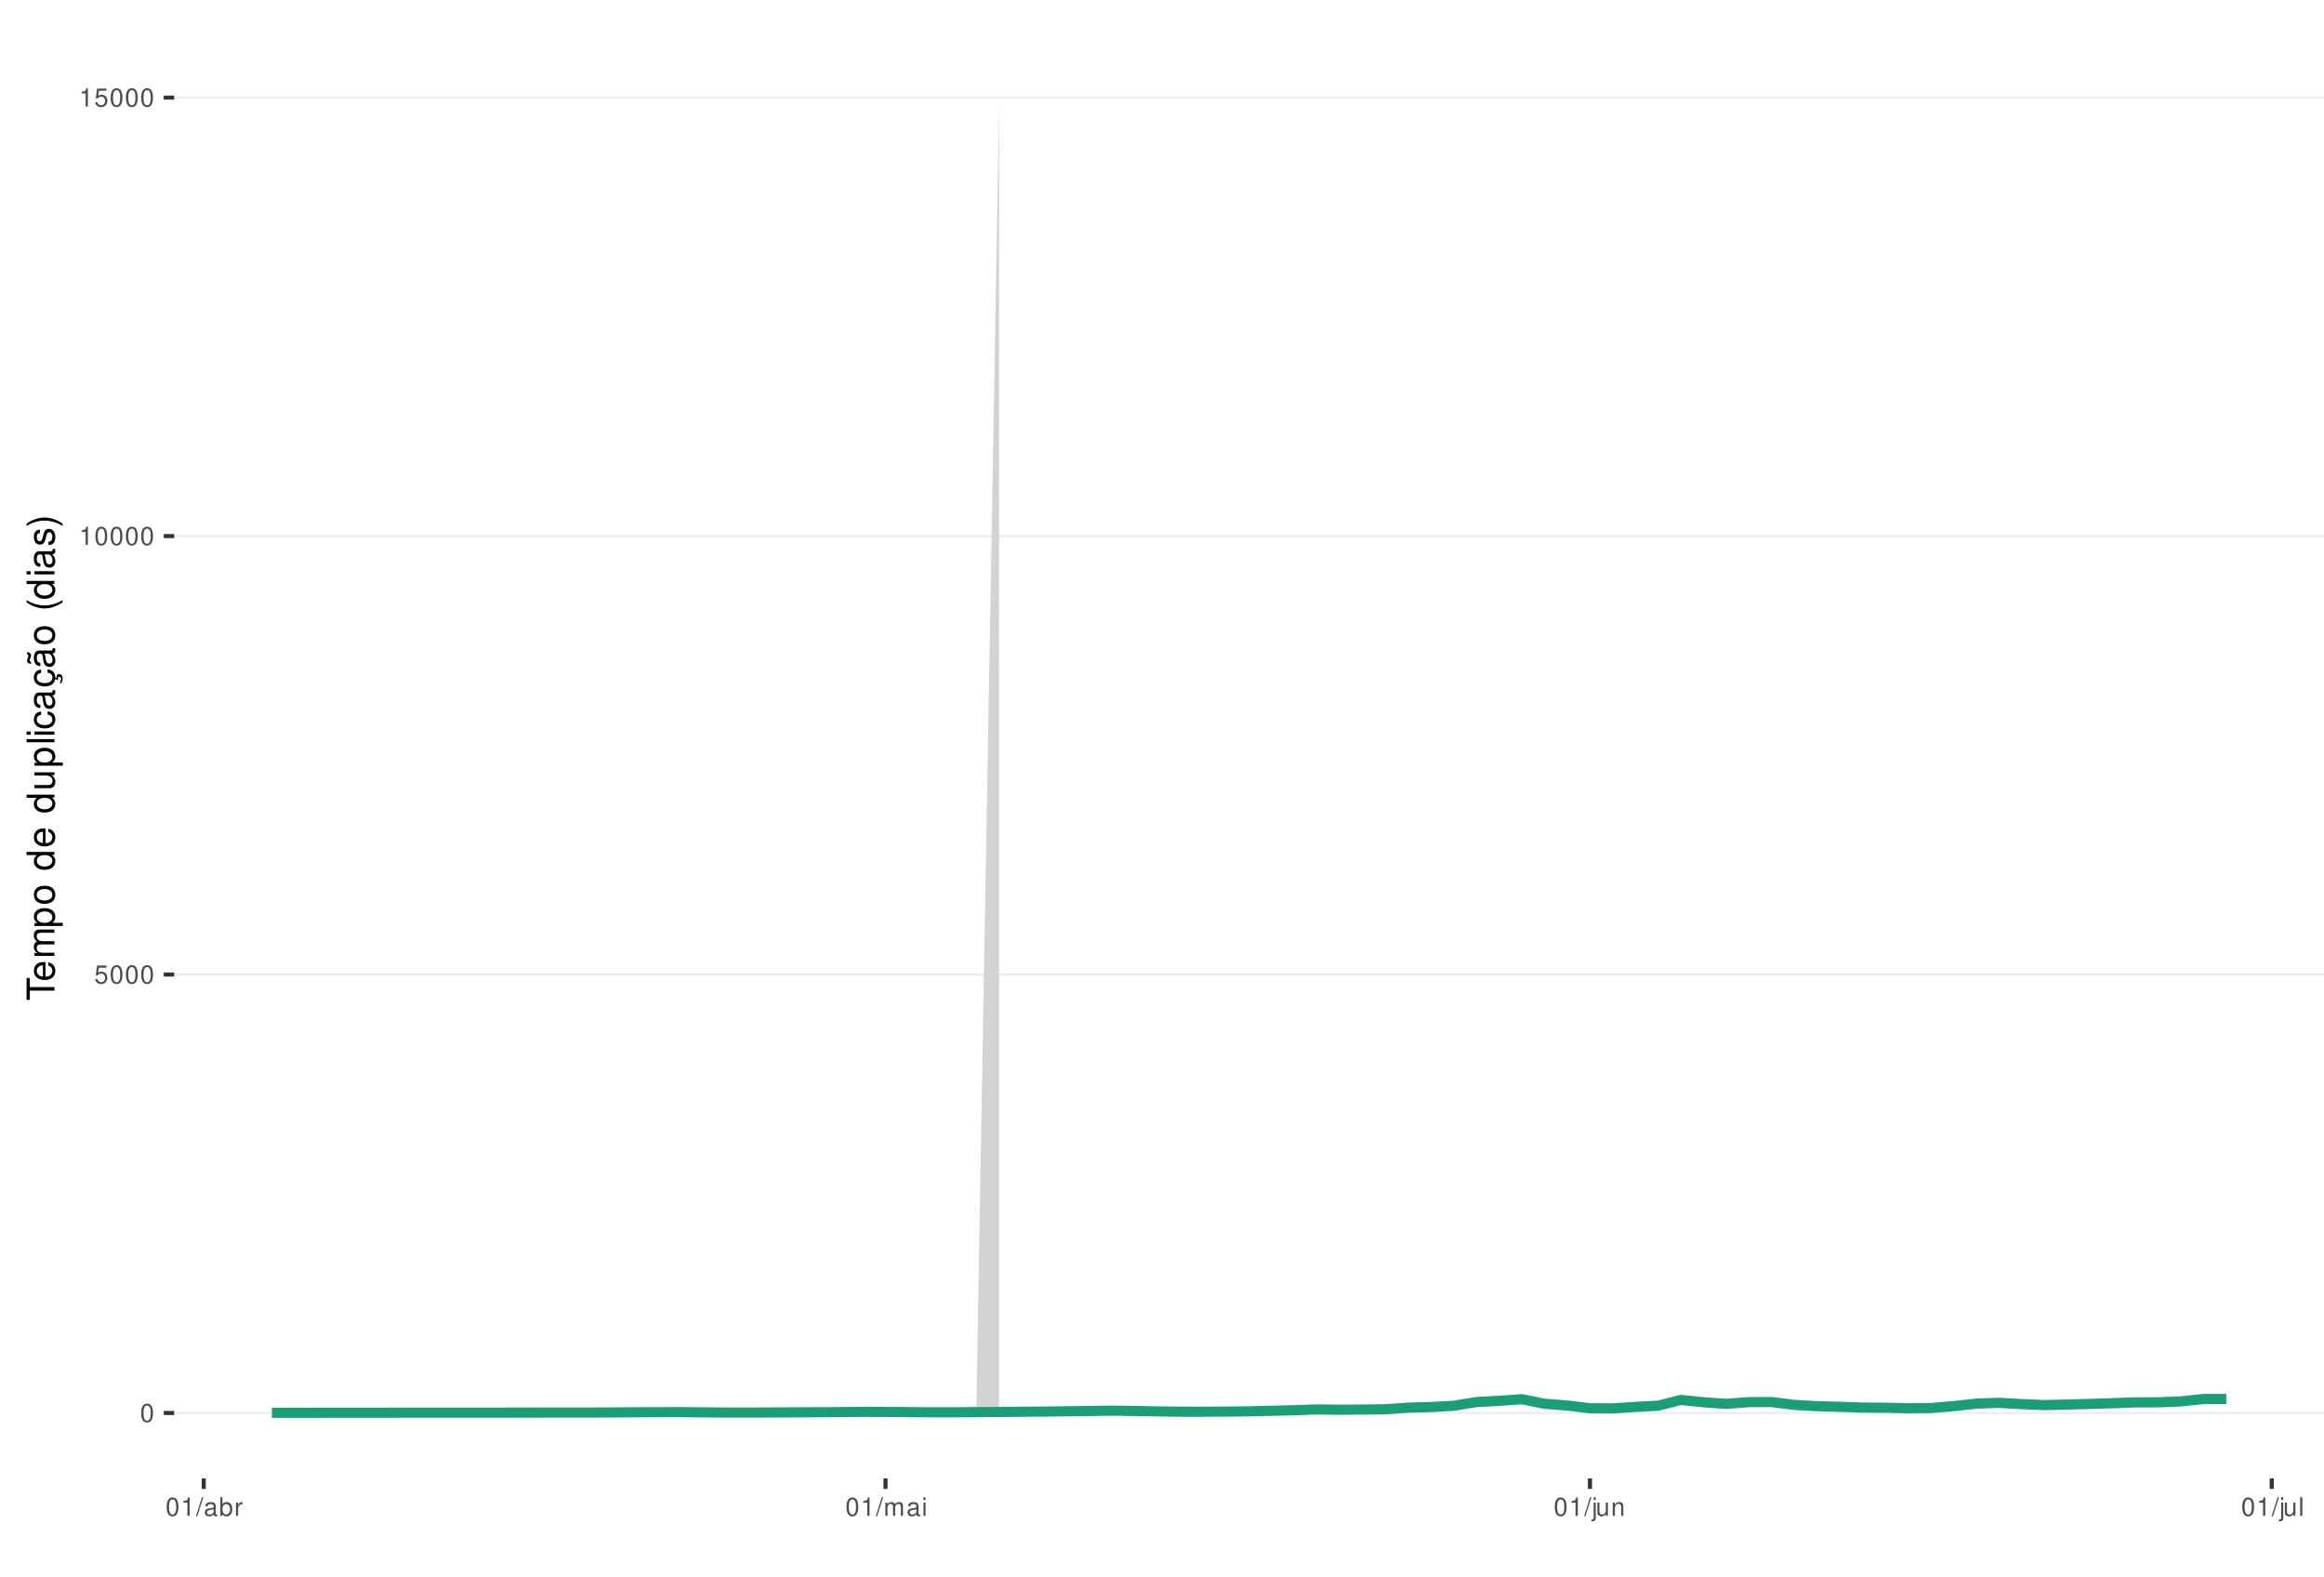
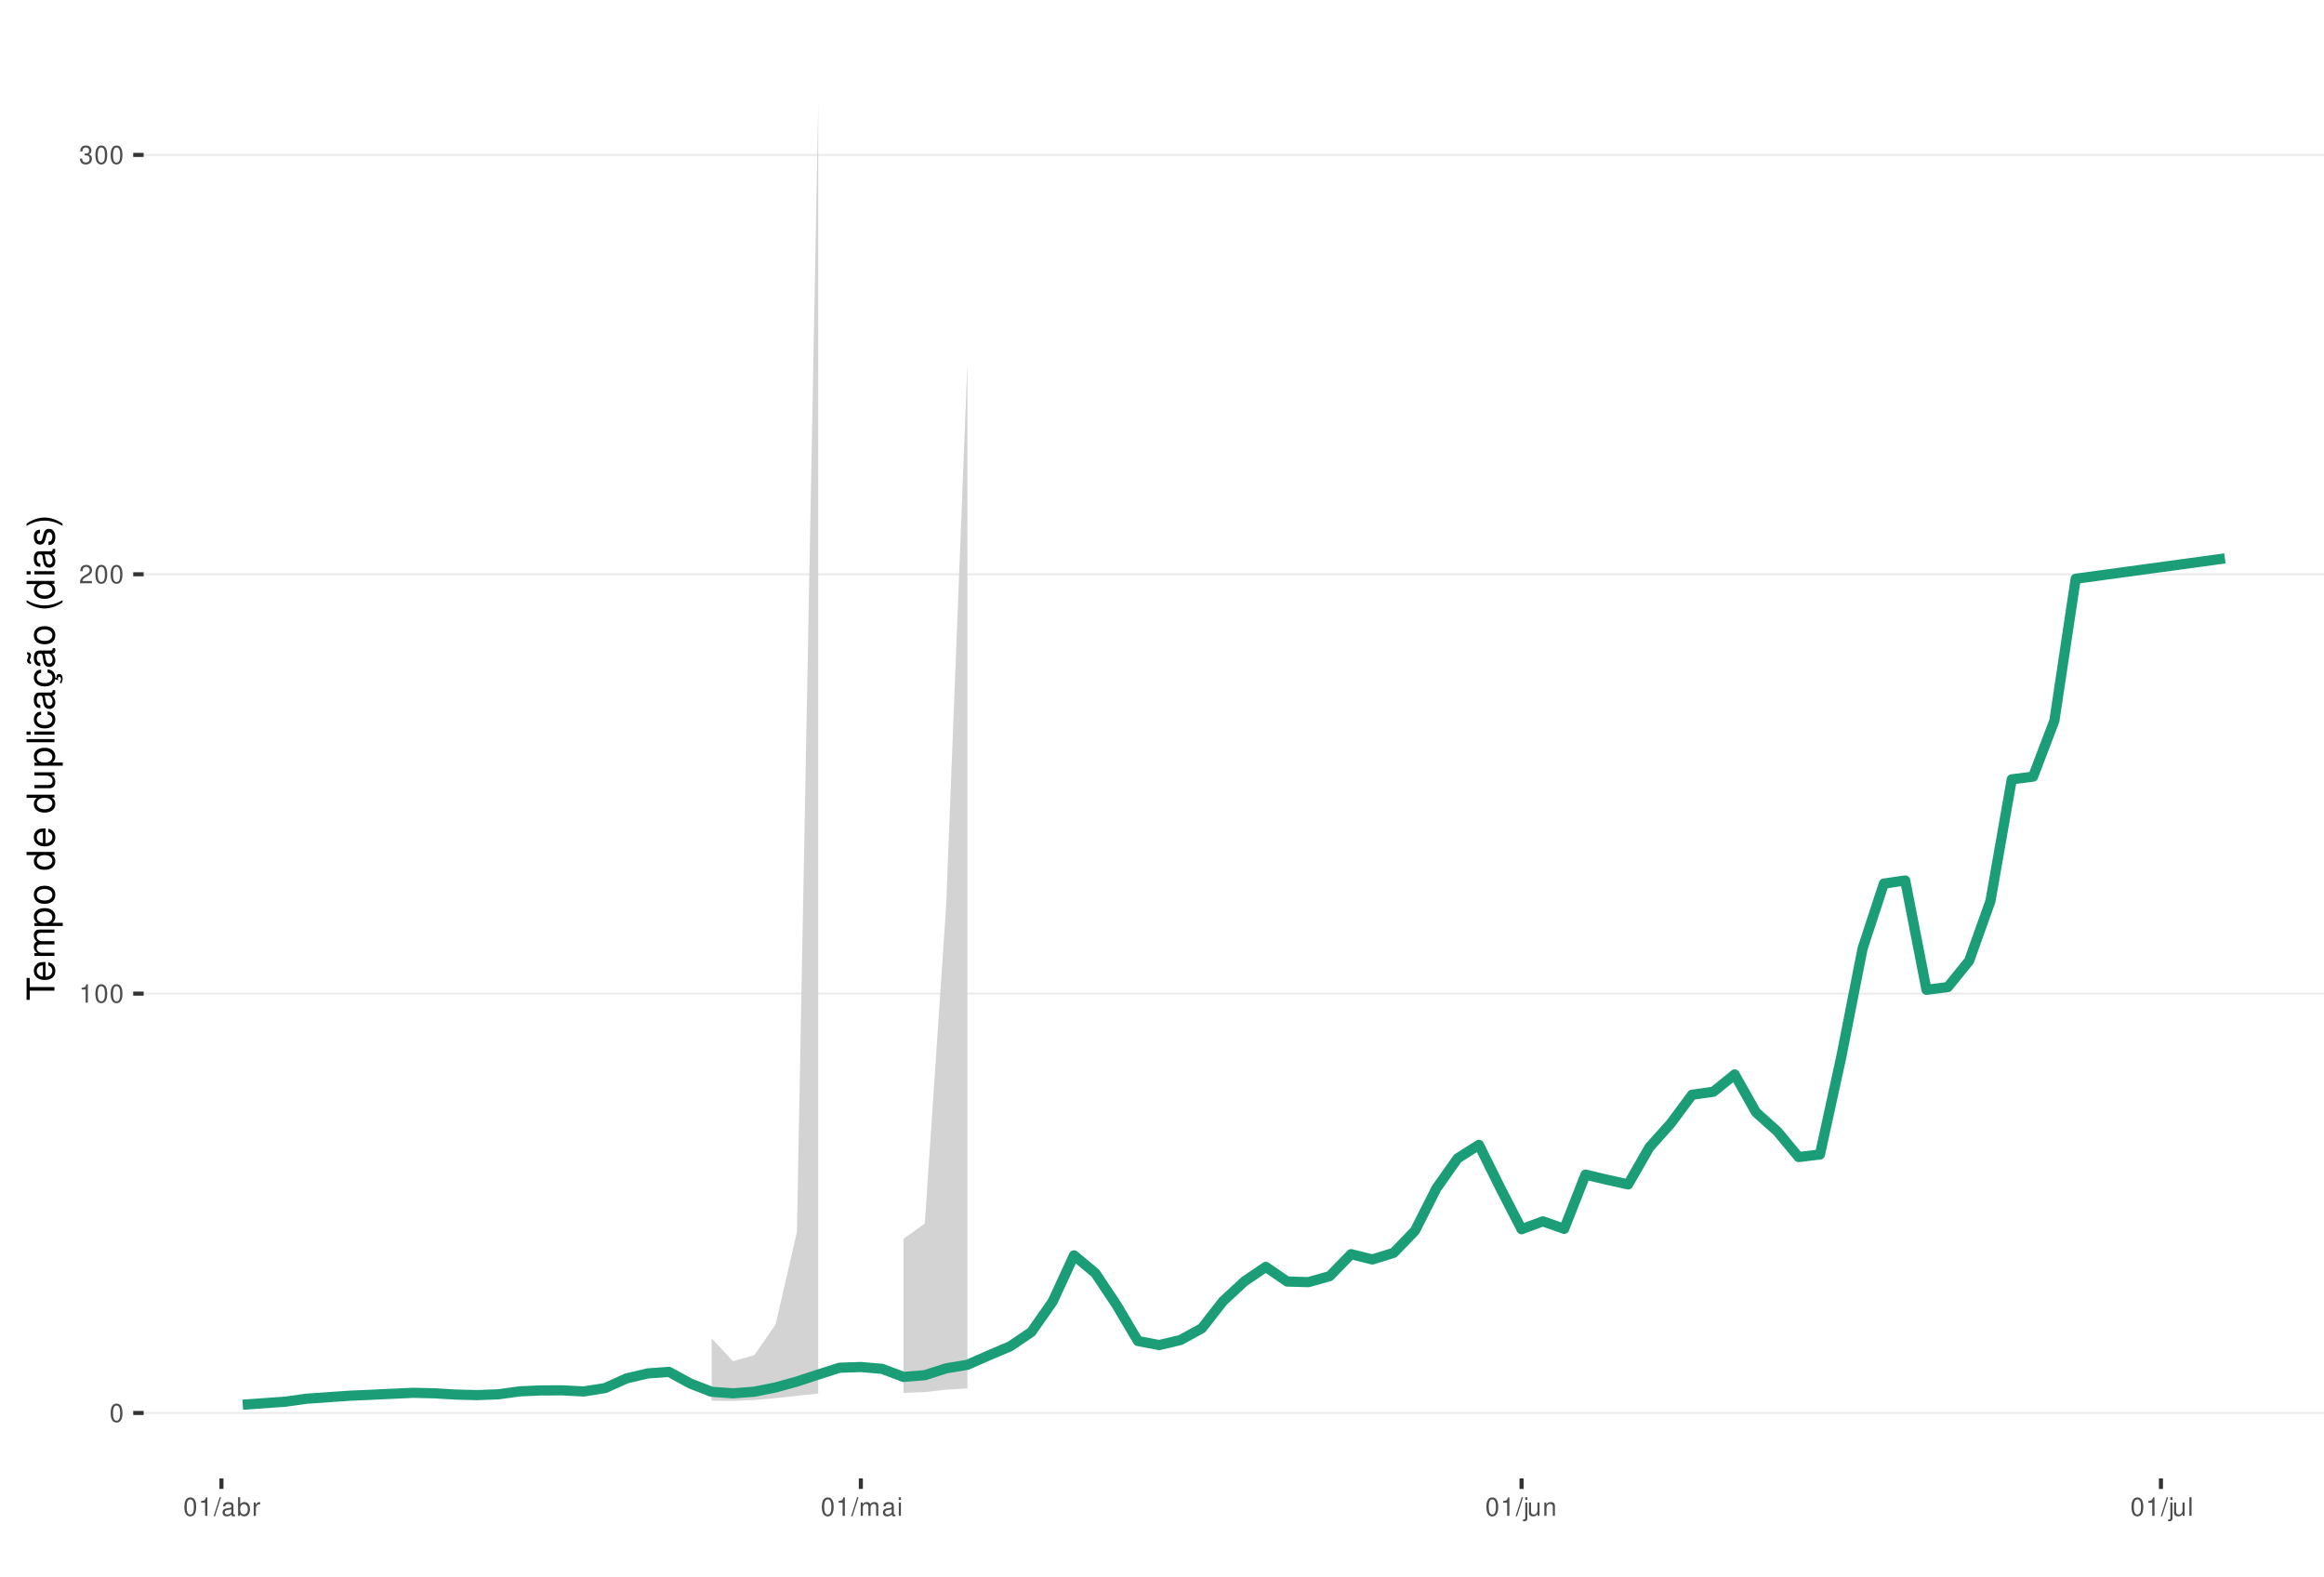
<svg xmlns="http://www.w3.org/2000/svg" xmlns:xlink="http://www.w3.org/1999/xlink" width="609pt" height="413pt" viewBox="0 0 609 413" version="1.1">
  <defs>
    <g>
      <symbol overflow="visible" id="glyph0-0">
        <path style="stroke:none;" d="" />
      </symbol>
      <symbol overflow="visible" id="glyph0-1">
        <path style="stroke:none;" d="M 1.828 -4.812 C 1.391 -4.812 0.984 -4.609 0.75 -4.281 C 0.438 -3.859 0.281 -3.219 0.281 -2.328 C 0.281 -0.703 0.812 0.156 1.828 0.156 C 2.828 0.156 3.375 -0.703 3.375 -2.297 C 3.375 -3.219 3.234 -3.844 2.922 -4.281 C 2.672 -4.625 2.281 -4.812 1.828 -4.812 Z M 1.828 -4.297 C 2.469 -4.297 2.781 -3.641 2.781 -2.344 C 2.781 -0.969 2.469 -0.328 1.812 -0.328 C 1.203 -0.328 0.891 -1 0.891 -2.328 C 0.891 -3.641 1.203 -4.297 1.828 -4.297 Z M 1.828 -4.297 " />
      </symbol>
      <symbol overflow="visible" id="glyph0-2">
-         <path style="stroke:none;" d="M 3.172 -4.719 L 0.734 -4.719 L 0.375 -2.156 L 0.922 -2.156 C 1.188 -2.469 1.422 -2.594 1.797 -2.594 C 2.422 -2.594 2.812 -2.156 2.812 -1.453 C 2.812 -0.781 2.422 -0.359 1.781 -0.359 C 1.266 -0.359 0.953 -0.625 0.812 -1.156 L 0.234 -1.156 C 0.312 -0.766 0.375 -0.578 0.516 -0.406 C 0.781 -0.047 1.266 0.156 1.797 0.156 C 2.75 0.156 3.422 -0.547 3.422 -1.531 C 3.422 -2.469 2.797 -3.109 1.891 -3.109 C 1.562 -3.109 1.297 -3.016 1.016 -2.828 L 1.203 -4.141 L 3.172 -4.141 Z M 3.172 -4.719 " />
+         <path style="stroke:none;" d="M 1.719 -3.422 L 1.719 0 L 2.312 0 L 2.312 -4.812 L 1.922 -4.812 C 1.719 -4.078 1.578 -3.969 0.672 -3.859 L 0.672 -3.422 Z M 1.719 -3.422 " />
      </symbol>
      <symbol overflow="visible" id="glyph0-3">
-         <path style="stroke:none;" d="M 1.719 -3.422 L 1.719 0 L 2.312 0 L 2.312 -4.812 L 1.922 -4.812 C 1.719 -4.078 1.578 -3.969 0.672 -3.859 L 0.672 -3.422 Z M 1.719 -3.422 " />
+         <path style="stroke:none;" d="M 3.375 -0.578 L 0.891 -0.578 C 0.938 -0.984 1.156 -1.234 1.734 -1.578 L 2.406 -1.953 C 3.062 -2.328 3.406 -2.812 3.406 -3.406 C 3.406 -3.812 3.234 -4.188 2.969 -4.438 C 2.688 -4.688 2.344 -4.812 1.891 -4.812 C 1.297 -4.812 0.844 -4.594 0.578 -4.188 C 0.422 -3.938 0.344 -3.641 0.328 -3.141 L 0.922 -3.141 C 0.938 -3.469 0.984 -3.672 1.062 -3.828 C 1.219 -4.125 1.516 -4.297 1.875 -4.297 C 2.406 -4.297 2.797 -3.906 2.797 -3.391 C 2.797 -3.016 2.578 -2.672 2.156 -2.438 L 1.547 -2.078 C 0.562 -1.516 0.281 -1.062 0.219 0 L 3.375 0 Z M 3.375 -0.578 " />
      </symbol>
      <symbol overflow="visible" id="glyph0-4">
+         <path style="stroke:none;" d="M 1.469 -2.219 L 1.797 -2.219 C 2.422 -2.219 2.766 -1.922 2.766 -1.344 C 2.766 -0.734 2.406 -0.359 1.797 -0.359 C 1.156 -0.359 0.844 -0.688 0.797 -1.391 L 0.219 -1.391 C 0.234 -1.016 0.312 -0.766 0.422 -0.547 C 0.672 -0.078 1.125 0.156 1.766 0.156 C 2.75 0.156 3.375 -0.438 3.375 -1.344 C 3.375 -1.953 3.141 -2.297 2.562 -2.484 C 3.016 -2.672 3.234 -3 3.234 -3.484 C 3.234 -4.312 2.688 -4.812 1.797 -4.812 C 0.844 -4.812 0.328 -4.281 0.312 -3.266 L 0.906 -3.266 C 0.906 -3.547 0.938 -3.719 1 -3.875 C 1.141 -4.141 1.438 -4.297 1.797 -4.297 C 2.312 -4.297 2.625 -3.984 2.625 -3.469 C 2.625 -3.125 2.516 -2.922 2.25 -2.812 C 2.094 -2.75 1.875 -2.719 1.469 -2.703 Z M 1.469 -2.219 " />
+       </symbol>
+       <symbol overflow="visible" id="glyph0-5">
        <path style="stroke:none;" d="M 1.531 -4.859 L -0.047 0.141 L 0.312 0.141 L 1.891 -4.859 Z M 1.531 -4.859 " />
      </symbol>
-       <symbol overflow="visible" id="glyph0-5">
+       <symbol overflow="visible" id="glyph0-6">
        <path style="stroke:none;" d="M 3.562 -0.328 C 3.5 -0.312 3.469 -0.312 3.438 -0.312 C 3.25 -0.312 3.141 -0.406 3.141 -0.578 L 3.141 -2.641 C 3.141 -3.25 2.688 -3.594 1.828 -3.594 C 1.312 -3.594 0.906 -3.438 0.672 -3.188 C 0.516 -3 0.453 -2.797 0.438 -2.453 L 0.984 -2.453 C 1.031 -2.875 1.297 -3.078 1.812 -3.078 C 2.312 -3.078 2.594 -2.891 2.594 -2.562 L 2.594 -2.406 C 2.578 -2.172 2.469 -2.078 2.016 -2.031 C 1.219 -1.922 1.109 -1.891 0.891 -1.812 C 0.484 -1.641 0.281 -1.328 0.281 -0.875 C 0.281 -0.25 0.719 0.156 1.422 0.156 C 1.859 0.156 2.219 0 2.609 -0.359 C 2.656 0 2.828 0.156 3.188 0.156 C 3.297 0.156 3.375 0.141 3.562 0.094 Z M 2.594 -1.094 C 2.594 -0.906 2.531 -0.797 2.375 -0.641 C 2.141 -0.438 1.875 -0.328 1.547 -0.328 C 1.109 -0.328 0.859 -0.547 0.859 -0.891 C 0.859 -1.266 1.094 -1.438 1.703 -1.531 C 2.297 -1.609 2.406 -1.641 2.594 -1.719 Z M 2.594 -1.094 " />
      </symbol>
-       <symbol overflow="visible" id="glyph0-6">
+       <symbol overflow="visible" id="glyph0-7">
        <path style="stroke:none;" d="M 0.359 -4.859 L 0.359 0 L 0.859 0 L 0.859 -0.453 C 1.125 -0.047 1.484 0.156 1.969 0.156 C 2.875 0.156 3.484 -0.594 3.484 -1.75 C 3.484 -2.891 2.922 -3.594 1.984 -3.594 C 1.516 -3.594 1.172 -3.406 0.906 -3.016 L 0.906 -4.859 Z M 1.891 -3.062 C 2.5 -3.062 2.906 -2.531 2.906 -1.703 C 2.906 -0.906 2.484 -0.359 1.891 -0.359 C 1.297 -0.359 0.906 -0.906 0.906 -1.719 C 0.906 -2.531 1.297 -3.062 1.891 -3.062 Z M 1.891 -3.062 " />
      </symbol>
-       <symbol overflow="visible" id="glyph0-7">
+       <symbol overflow="visible" id="glyph0-8">
        <path style="stroke:none;" d="M 0.453 -3.484 L 0.453 0 L 1.016 0 L 1.016 -1.812 C 1.031 -2.656 1.375 -3.016 2.141 -3 L 2.141 -3.562 C 2.047 -3.578 1.984 -3.594 1.922 -3.594 C 1.562 -3.594 1.297 -3.375 0.969 -2.859 L 0.969 -3.484 Z M 0.453 -3.484 " />
      </symbol>
-       <symbol overflow="visible" id="glyph0-8">
+       <symbol overflow="visible" id="glyph0-9">
        <path style="stroke:none;" d="M 0.469 -3.484 L 0.469 0 L 1.031 0 L 1.031 -2.188 C 1.031 -2.703 1.391 -3.109 1.844 -3.109 C 2.25 -3.109 2.484 -2.844 2.484 -2.406 L 2.484 0 L 3.047 0 L 3.047 -2.188 C 3.047 -2.703 3.422 -3.109 3.875 -3.109 C 4.266 -3.109 4.516 -2.844 4.516 -2.406 L 4.516 0 L 5.078 0 L 5.078 -2.609 C 5.078 -3.234 4.719 -3.594 4.062 -3.594 C 3.594 -3.594 3.312 -3.453 2.984 -3.062 C 2.781 -3.422 2.5 -3.594 2.047 -3.594 C 1.578 -3.594 1.266 -3.422 0.984 -3 L 0.984 -3.484 Z M 0.469 -3.484 " />
      </symbol>
-       <symbol overflow="visible" id="glyph0-9">
+       <symbol overflow="visible" id="glyph0-10">
        <path style="stroke:none;" d="M 1 -3.484 L 0.453 -3.484 L 0.453 0 L 1 0 Z M 1 -4.859 L 0.438 -4.859 L 0.438 -4.156 L 1 -4.156 Z M 1 -4.859 " />
      </symbol>
-       <symbol overflow="visible" id="glyph0-10">
+       <symbol overflow="visible" id="glyph0-11">
        <path style="stroke:none;" d="M 0.469 -3.484 L 0.469 0.5 C 0.469 0.859 0.359 0.969 0.016 0.969 C -0.031 0.969 -0.047 0.969 -0.125 0.953 L -0.125 1.438 C -0.047 1.438 -0.016 1.453 0.062 1.453 C 0.688 1.453 1.016 1.203 1.016 0.719 L 1.016 -3.484 Z M 1.016 -4.859 L 0.469 -4.859 L 0.469 -4.156 L 1.016 -4.156 Z M 1.016 -4.859 " />
      </symbol>
-       <symbol overflow="visible" id="glyph0-11">
+       <symbol overflow="visible" id="glyph0-12">
        <path style="stroke:none;" d="M 3.203 0 L 3.203 -3.484 L 2.656 -3.484 L 2.656 -1.516 C 2.656 -0.797 2.281 -0.328 1.703 -0.328 C 1.266 -0.328 0.984 -0.594 0.984 -1.016 L 0.984 -3.484 L 0.438 -3.484 L 0.438 -0.797 C 0.438 -0.219 0.859 0.156 1.547 0.156 C 2.062 0.156 2.391 -0.031 2.703 -0.484 L 2.703 0 Z M 3.203 0 " />
      </symbol>
-       <symbol overflow="visible" id="glyph0-12">
+       <symbol overflow="visible" id="glyph0-13">
        <path style="stroke:none;" d="M 0.469 -3.484 L 0.469 0 L 1.031 0 L 1.031 -1.922 C 1.031 -2.641 1.391 -3.109 1.969 -3.109 C 2.406 -3.109 2.688 -2.828 2.688 -2.422 L 2.688 0 L 3.234 0 L 3.234 -2.641 C 3.234 -3.219 2.812 -3.594 2.141 -3.594 C 1.625 -3.594 1.281 -3.391 0.984 -2.906 L 0.984 -3.484 Z M 0.469 -3.484 " />
      </symbol>
-       <symbol overflow="visible" id="glyph0-13">
+       <symbol overflow="visible" id="glyph0-14">
        <path style="stroke:none;" d="M 1.016 -4.859 L 0.453 -4.859 L 0.453 0 L 1.016 0 Z M 1.016 -4.859 " />
      </symbol>
      <symbol overflow="visible" id="glyph1-0">
        <path style="stroke:none;" d="" />
      </symbol>
      <symbol overflow="visible" id="glyph1-1">
        <path style="stroke:none;" d="M -6.469 -3.547 L -6.469 -5.938 L -7.297 -5.938 L -7.297 -0.203 L -6.469 -0.203 L -6.469 -2.609 L 0 -2.609 L 0 -3.547 Z M -6.469 -3.547 " />
      </symbol>
      <symbol overflow="visible" id="glyph1-2">
        <path style="stroke:none;" d="M -2.344 -5.125 C -3.141 -5.125 -3.625 -5.062 -4.016 -4.922 C -4.875 -4.578 -5.391 -3.781 -5.391 -2.797 C -5.391 -1.344 -4.281 -0.406 -2.547 -0.406 C -0.812 -0.406 0.234 -1.297 0.234 -2.781 C 0.234 -3.984 -0.453 -4.812 -1.594 -5.016 L -1.594 -4.188 C -0.906 -3.953 -0.547 -3.484 -0.547 -2.812 C -0.547 -2.281 -0.781 -1.828 -1.219 -1.547 C -1.516 -1.344 -1.812 -1.281 -2.344 -1.266 Z M -3.016 -1.297 C -3.984 -1.359 -4.625 -1.953 -4.625 -2.797 C -4.625 -3.641 -3.953 -4.234 -3.016 -4.234 Z M -3.016 -1.297 " />
      </symbol>
      <symbol overflow="visible" id="glyph1-3">
        <path style="stroke:none;" d="M -5.234 -0.703 L 0 -0.703 L 0 -1.547 L -3.297 -1.547 C -4.047 -1.547 -4.656 -2.094 -4.656 -2.766 C -4.656 -3.391 -4.281 -3.734 -3.609 -3.734 L 0 -3.734 L 0 -4.578 L -3.297 -4.578 C -4.047 -4.578 -4.656 -5.125 -4.656 -5.812 C -4.656 -6.422 -4.266 -6.781 -3.609 -6.781 L 0 -6.781 L 0 -7.625 L -3.938 -7.625 C -4.875 -7.625 -5.391 -7.078 -5.391 -6.094 C -5.391 -5.406 -5.188 -4.984 -4.594 -4.484 C -5.156 -4.188 -5.391 -3.766 -5.391 -3.078 C -5.391 -2.375 -5.125 -1.906 -4.5 -1.469 L -5.234 -1.469 Z M -5.234 -0.703 " />
      </symbol>
      <symbol overflow="visible" id="glyph1-4">
        <path style="stroke:none;" d="M 2.188 -0.547 L 2.188 -1.375 L -0.547 -1.375 C -0.016 -1.812 0.234 -2.312 0.234 -2.984 C 0.234 -4.344 -0.859 -5.234 -2.531 -5.234 C -4.297 -5.234 -5.391 -4.375 -5.391 -2.984 C -5.391 -2.266 -5.062 -1.703 -4.453 -1.312 L -5.234 -1.312 L -5.234 -0.547 Z M -4.609 -2.844 C -4.609 -3.766 -3.797 -4.359 -2.547 -4.359 C -1.359 -4.359 -0.547 -3.75 -0.547 -2.844 C -0.547 -1.953 -1.344 -1.375 -2.578 -1.375 C -3.812 -1.375 -4.609 -1.953 -4.609 -2.844 Z M -4.609 -2.844 " />
      </symbol>
      <symbol overflow="visible" id="glyph1-5">
        <path style="stroke:none;" d="M -5.391 -2.719 C -5.391 -1.234 -4.344 -0.359 -2.578 -0.359 C -0.812 -0.359 0.234 -1.234 0.234 -2.734 C 0.234 -4.203 -0.812 -5.094 -2.547 -5.094 C -4.359 -5.094 -5.391 -4.234 -5.391 -2.719 Z M -4.625 -2.734 C -4.625 -3.672 -3.844 -4.234 -2.547 -4.234 C -1.312 -4.234 -0.547 -3.656 -0.547 -2.734 C -0.547 -1.797 -1.312 -1.234 -2.578 -1.234 C -3.844 -1.234 -4.625 -1.797 -4.625 -2.734 Z M -4.625 -2.734 " />
      </symbol>
      <symbol overflow="visible" id="glyph1-6">
        <path style="stroke:none;" d="" />
      </symbol>
      <symbol overflow="visible" id="glyph1-7">
        <path style="stroke:none;" d="M -7.297 -4.953 L -7.297 -4.125 L -4.578 -4.125 C -5.109 -3.766 -5.391 -3.203 -5.391 -2.516 C -5.391 -1.156 -4.297 -0.266 -2.625 -0.266 C -0.859 -0.266 0.234 -1.125 0.234 -2.547 C 0.234 -3.266 -0.047 -3.766 -0.688 -4.203 L 0 -4.203 L 0 -4.953 Z M -4.609 -2.656 C -4.609 -3.547 -3.812 -4.125 -2.562 -4.125 C -1.344 -4.125 -0.547 -3.547 -0.547 -2.656 C -0.547 -1.734 -1.359 -1.125 -2.578 -1.125 C -3.797 -1.125 -4.609 -1.734 -4.609 -2.656 Z M -4.609 -2.656 " />
      </symbol>
      <symbol overflow="visible" id="glyph1-8">
        <path style="stroke:none;" d="M 0 -4.812 L -5.234 -4.812 L -5.234 -3.984 L -2.266 -3.984 C -1.203 -3.984 -0.5 -3.438 -0.5 -2.562 C -0.5 -1.906 -0.906 -1.484 -1.531 -1.484 L -5.234 -1.484 L -5.234 -0.656 L -1.203 -0.656 C -0.328 -0.656 0.234 -1.297 0.234 -2.312 C 0.234 -3.094 -0.047 -3.578 -0.734 -4.062 L 0 -4.062 Z M 0 -4.812 " />
      </symbol>
      <symbol overflow="visible" id="glyph1-9">
        <path style="stroke:none;" d="M -7.297 -1.516 L -7.297 -0.688 L 0 -0.688 L 0 -1.516 Z M -7.297 -1.516 " />
      </symbol>
      <symbol overflow="visible" id="glyph1-10">
        <path style="stroke:none;" d="M -5.234 -1.5 L -5.234 -0.672 L 0 -0.672 L 0 -1.5 Z M -7.297 -1.5 L -7.297 -0.656 L -6.234 -0.656 L -6.234 -1.5 Z M -7.297 -1.5 " />
      </symbol>
      <symbol overflow="visible" id="glyph1-11">
        <path style="stroke:none;" d="M -3.484 -4.703 C -3.984 -4.672 -4.312 -4.562 -4.609 -4.359 C -5.094 -4 -5.391 -3.375 -5.391 -2.641 C -5.391 -1.219 -4.266 -0.312 -2.531 -0.312 C -0.844 -0.312 0.234 -1.203 0.234 -2.625 C 0.234 -3.875 -0.516 -4.672 -1.797 -4.766 L -1.797 -3.938 C -0.953 -3.797 -0.547 -3.359 -0.547 -2.656 C -0.547 -1.734 -1.297 -1.188 -2.531 -1.188 C -3.844 -1.188 -4.625 -1.719 -4.625 -2.625 C -4.625 -3.328 -4.203 -3.766 -3.484 -3.875 Z M -3.484 -4.703 " />
      </symbol>
      <symbol overflow="visible" id="glyph1-12">
        <path style="stroke:none;" d="M -0.484 -5.344 C -0.469 -5.266 -0.469 -5.219 -0.469 -5.172 C -0.469 -4.875 -0.625 -4.719 -0.875 -4.719 L -3.953 -4.719 C -4.891 -4.719 -5.391 -4.047 -5.391 -2.75 C -5.391 -1.984 -5.172 -1.375 -4.781 -1.016 C -4.516 -0.766 -4.203 -0.672 -3.688 -0.656 L -3.688 -1.484 C -4.328 -1.562 -4.625 -1.938 -4.625 -2.719 C -4.625 -3.484 -4.344 -3.891 -3.844 -3.891 L -3.625 -3.891 C -3.266 -3.875 -3.125 -3.703 -3.047 -3.016 C -2.891 -1.844 -2.844 -1.656 -2.719 -1.344 C -2.453 -0.734 -2 -0.422 -1.312 -0.422 C -0.375 -0.422 0.234 -1.078 0.234 -2.141 C 0.234 -2.797 0 -3.328 -0.547 -3.922 C 0 -3.984 0.234 -4.234 0.234 -4.781 C 0.234 -4.953 0.203 -5.062 0.141 -5.344 Z M -1.656 -3.891 C -1.375 -3.891 -1.203 -3.812 -0.969 -3.562 C -0.656 -3.219 -0.5 -2.812 -0.5 -2.312 C -0.5 -1.672 -0.812 -1.297 -1.344 -1.297 C -1.891 -1.297 -2.172 -1.656 -2.297 -2.547 C -2.422 -3.438 -2.453 -3.609 -2.594 -3.891 Z M -1.656 -3.891 " />
      </symbol>
      <symbol overflow="visible" id="glyph1-13">
        <path style="stroke:none;" d="M 0.234 -2.641 C 0.234 -3.875 -0.547 -4.703 -1.797 -4.766 L -1.797 -3.938 C -0.953 -3.797 -0.531 -3.359 -0.531 -2.656 C -0.531 -1.734 -1.281 -1.188 -2.516 -1.188 C -3.844 -1.188 -4.625 -1.719 -4.625 -2.625 C -4.625 -3.328 -4.203 -3.766 -3.484 -3.875 L -3.484 -4.703 C -3.984 -4.672 -4.312 -4.562 -4.609 -4.359 C -5.094 -4 -5.391 -3.375 -5.391 -2.641 C -5.391 -1.219 -4.266 -0.312 -2.531 -0.312 C -1.469 -0.312 -0.625 -0.672 -0.156 -1.312 C 0.047 -1.594 0.125 -1.812 0.203 -2.25 L 0.922 -1.938 L 0.984 -2.062 C 0.938 -2.188 0.906 -2.25 0.906 -2.375 C 0.906 -2.656 1.047 -2.828 1.281 -2.828 C 1.547 -2.828 1.734 -2.594 1.734 -2.297 C 1.734 -2.031 1.672 -1.844 1.438 -1.406 L 1.406 -1.312 L 1.812 -1.094 C 2.078 -1.75 2.141 -1.953 2.141 -2.344 C 2.141 -3.109 1.781 -3.578 1.203 -3.578 C 0.781 -3.578 0.547 -3.297 0.547 -2.797 C 0.547 -2.703 0.547 -2.641 0.562 -2.516 Z M 0.234 -2.641 " />
      </symbol>
      <symbol overflow="visible" id="glyph1-14">
        <path style="stroke:none;" d="M -0.484 -5.344 C -0.469 -5.266 -0.469 -5.219 -0.469 -5.172 C -0.469 -4.875 -0.625 -4.719 -0.875 -4.719 L -3.953 -4.719 C -4.891 -4.719 -5.391 -4.047 -5.391 -2.75 C -5.391 -1.984 -5.172 -1.375 -4.781 -1.016 C -4.516 -0.766 -4.203 -0.672 -3.688 -0.656 L -3.688 -1.484 C -4.328 -1.562 -4.625 -1.938 -4.625 -2.719 C -4.625 -3.484 -4.344 -3.891 -3.844 -3.891 L -3.625 -3.891 C -3.266 -3.875 -3.125 -3.703 -3.047 -3.016 C -2.891 -1.844 -2.844 -1.656 -2.719 -1.344 C -2.453 -0.734 -2 -0.422 -1.312 -0.422 C -0.375 -0.422 0.234 -1.078 0.234 -2.141 C 0.234 -2.797 0 -3.328 -0.547 -3.922 C 0 -3.984 0.234 -4.234 0.234 -4.781 C 0.234 -4.953 0.203 -5.062 0.141 -5.344 Z M -1.656 -3.891 C -1.375 -3.891 -1.203 -3.812 -0.969 -3.562 C -0.656 -3.219 -0.5 -2.812 -0.5 -2.312 C -0.5 -1.672 -0.812 -1.297 -1.344 -1.297 C -1.891 -1.297 -2.172 -1.656 -2.297 -2.547 C -2.422 -3.438 -2.453 -3.609 -2.594 -3.891 Z M -7.172 -3.75 C -6.922 -3.672 -6.812 -3.547 -6.812 -3.375 C -6.812 -3.25 -6.875 -2.984 -6.984 -2.734 C -7.156 -2.312 -7.172 -2.25 -7.172 -2.047 C -7.172 -1.594 -6.797 -1.297 -6.141 -1.188 L -6.141 -1.766 C -6.375 -1.812 -6.5 -1.938 -6.5 -2.094 C -6.5 -2.203 -6.469 -2.344 -6.375 -2.578 C -6.156 -3.156 -6.125 -3.234 -6.125 -3.438 C -6.125 -3.922 -6.484 -4.219 -7.172 -4.312 Z M -7.172 -3.75 " />
      </symbol>
      <symbol overflow="visible" id="glyph1-15">
        <path style="stroke:none;" d="M -7.297 -2.359 C -5.984 -1.359 -4.156 -0.734 -2.594 -0.734 C -1.016 -0.734 0.812 -1.359 2.125 -2.359 L 2.125 -2.906 C 0.688 -2.031 -0.984 -1.547 -2.594 -1.547 C -4.188 -1.547 -5.875 -2.031 -7.297 -2.906 Z M -7.297 -2.359 " />
      </symbol>
      <symbol overflow="visible" id="glyph1-16">
        <path style="stroke:none;" d="M -3.781 -4.375 C -4.812 -4.375 -5.391 -3.688 -5.391 -2.484 C -5.391 -1.266 -4.766 -0.469 -3.797 -0.469 C -2.969 -0.469 -2.578 -0.891 -2.281 -2.125 L -2.094 -2.906 C -1.953 -3.484 -1.734 -3.719 -1.375 -3.719 C -0.875 -3.719 -0.547 -3.234 -0.547 -2.5 C -0.547 -2.047 -0.672 -1.672 -0.891 -1.453 C -1.047 -1.328 -1.188 -1.266 -1.562 -1.219 L -1.562 -0.344 C -0.344 -0.375 0.234 -1.062 0.234 -2.438 C 0.234 -3.75 -0.422 -4.594 -1.438 -4.594 C -2.203 -4.594 -2.641 -4.156 -2.891 -3.109 L -3.078 -2.312 C -3.234 -1.625 -3.453 -1.344 -3.828 -1.344 C -4.312 -1.344 -4.625 -1.766 -4.625 -2.453 C -4.625 -3.125 -4.328 -3.484 -3.781 -3.5 Z M -3.781 -4.375 " />
      </symbol>
      <symbol overflow="visible" id="glyph1-17">
        <path style="stroke:none;" d="M 2.125 -0.938 C 0.812 -1.938 -1.016 -2.562 -2.578 -2.562 C -4.156 -2.562 -5.984 -1.938 -7.297 -0.938 L -7.297 -0.375 C -5.859 -1.266 -4.188 -1.75 -2.578 -1.75 C -0.984 -1.75 0.703 -1.266 2.125 -0.375 Z M 2.125 -0.938 " />
      </symbol>
    </g>
    <clipPath id="clip1">
-       <path d="M 45.645 9.961 L 609 9.961 L 609 387.328 L 45.645 387.328 Z M 45.645 9.961 " />
+       <path d="M 37.645 9.961 L 609 9.961 L 609 387.328 L 37.645 387.328 Z M 37.645 9.961 " />
    </clipPath>
    <clipPath id="clip2">
-       <path d="M 45.645 369 L 609 369 L 609 371 L 45.645 371 Z M 45.645 369 " />
+       <path d="M 37.645 369 L 609 369 L 609 371 L 37.645 371 Z M 37.645 369 " />
    </clipPath>
    <clipPath id="clip3">
-       <path d="M 45.645 255 L 609 255 L 609 256 L 45.645 256 Z M 45.645 255 " />
+       <path d="M 37.645 260 L 609 260 L 609 261 L 37.645 261 Z M 37.645 260 " />
    </clipPath>
    <clipPath id="clip4">
-       <path d="M 45.645 140 L 609 140 L 609 141 L 45.645 141 Z M 45.645 140 " />
+       <path d="M 37.645 150 L 609 150 L 609 151 L 37.645 151 Z M 37.645 150 " />
    </clipPath>
    <clipPath id="clip5">
-       <path d="M 45.645 25 L 609 25 L 609 26 L 45.645 26 Z M 45.645 25 " />
+       <path d="M 37.645 40 L 609 40 L 609 41 L 37.645 41 Z M 37.645 40 " />
    </clipPath>
  </defs>
  <g id="surface261">
    <rect x="0" y="0" width="609" height="413" style="fill:rgb(100%,100%,100%);fill-opacity:1;stroke:none;" />
    <rect x="0" y="0" width="609" height="413" style="fill:rgb(100%,100%,100%);fill-opacity:1;stroke:none;" />
    <path style="fill:none;stroke-width:1.067;stroke-linecap:round;stroke-linejoin:round;stroke:rgb(100%,100%,100%);stroke-opacity:1;stroke-miterlimit:10;" d="M 0 413 L 609 413 L 609 0 L 0 0 Z M 0 413 " />
    <g clip-path="url(#clip1)" clip-rule="nonzero">
-       <path style=" stroke:none;fill-rule:nonzero;fill:rgb(100%,100%,100%);fill-opacity:1;" d="M 45.645 387.328 L 609 387.328 L 609 9.961 L 45.645 9.961 Z M 45.645 387.328 " />
+       <path style=" stroke:none;fill-rule:nonzero;fill:rgb(100%,100%,100%);fill-opacity:1;" d="M 37.645 387.328 L 609 387.328 L 609 9.961 L 37.645 9.961 Z M 37.645 387.328 " />
    </g>
    <g clip-path="url(#clip2)" clip-rule="nonzero">
-       <path style="fill:none;stroke-width:0.533;stroke-linecap:butt;stroke-linejoin:round;stroke:rgb(92.157%,92.157%,92.157%);stroke-opacity:1;stroke-miterlimit:10;" d="M 45.645 370.176 L 609 370.176 " />
+       <path style="fill:none;stroke-width:0.533;stroke-linecap:butt;stroke-linejoin:round;stroke:rgb(92.157%,92.157%,92.157%);stroke-opacity:1;stroke-miterlimit:10;" d="M 37.645 370.176 L 609 370.176 " />
    </g>
    <g clip-path="url(#clip3)" clip-rule="nonzero">
-       <path style="fill:none;stroke-width:0.533;stroke-linecap:butt;stroke-linejoin:round;stroke:rgb(92.157%,92.157%,92.157%);stroke-opacity:1;stroke-miterlimit:10;" d="M 45.645 255.309 L 609 255.309 " />
+       <path style="fill:none;stroke-width:0.533;stroke-linecap:butt;stroke-linejoin:round;stroke:rgb(92.157%,92.157%,92.157%);stroke-opacity:1;stroke-miterlimit:10;" d="M 37.645 260.312 L 609 260.312 " />
    </g>
    <g clip-path="url(#clip4)" clip-rule="nonzero">
-       <path style="fill:none;stroke-width:0.533;stroke-linecap:butt;stroke-linejoin:round;stroke:rgb(92.157%,92.157%,92.157%);stroke-opacity:1;stroke-miterlimit:10;" d="M 45.645 140.441 L 609 140.441 " />
+       <path style="fill:none;stroke-width:0.533;stroke-linecap:butt;stroke-linejoin:round;stroke:rgb(92.157%,92.157%,92.157%);stroke-opacity:1;stroke-miterlimit:10;" d="M 37.645 150.449 L 609 150.449 " />
    </g>
    <g clip-path="url(#clip5)" clip-rule="nonzero">
-       <path style="fill:none;stroke-width:0.533;stroke-linecap:butt;stroke-linejoin:round;stroke:rgb(92.157%,92.157%,92.157%);stroke-opacity:1;stroke-miterlimit:10;" d="M 45.645 25.57 L 609 25.57 " />
-     </g>
-     <path style=" stroke:none;fill-rule:nonzero;fill:rgb(82.745%,82.745%,82.745%);fill-opacity:1;" d="M 190.355 369.688 L 196.309 369.781 L 202.266 369.656 L 208.219 368.719 L 208.219 370.09 L 202.266 370.102 L 196.309 370.109 L 190.355 370.109 Z M 190.355 369.688 " />
-     <path style=" stroke:none;fill-rule:nonzero;fill:rgb(82.745%,82.745%,82.745%);fill-opacity:1;" d="M 243.949 369.414 L 249.906 369.473 L 255.859 368.352 L 261.816 27.117 L 261.816 370.047 L 255.859 370.059 L 249.906 370.074 L 243.949 370.078 Z M 243.949 369.414 " />
-     <path style="fill:none;stroke-width:2.667;stroke-linecap:butt;stroke-linejoin:round;stroke:rgb(10.588%,61.961%,46.667%);stroke-opacity:1;stroke-miterlimit:10;" d="M 71.254 370.129 L 89.117 370.113 L 106.984 370.098 L 112.938 370.094 L 118.895 370.098 L 124.848 370.098 L 130.805 370.09 L 136.758 370.074 L 142.715 370.066 L 148.668 370.055 L 154.625 370.059 L 160.578 370.039 L 166.535 369.988 L 172.488 369.965 L 178.445 369.945 L 184.398 370.016 L 190.355 370.059 L 196.309 370.059 L 202.266 370.047 L 208.219 370.012 L 214.176 369.977 L 220.129 369.945 L 226.086 369.883 L 232.039 369.902 L 237.996 369.945 L 243.949 370 L 249.906 370 L 255.859 369.957 L 261.816 369.918 L 267.77 369.852 L 273.727 369.809 L 279.68 369.73 L 291.59 369.566 L 297.547 369.648 L 303.504 369.762 L 309.457 369.84 L 315.414 369.848 L 321.367 369.809 L 327.324 369.738 L 333.277 369.598 L 339.234 369.449 L 345.188 369.246 L 351.145 369.32 L 357.098 369.277 L 363.055 369.199 L 369.008 368.789 L 374.965 368.617 L 380.918 368.289 L 386.875 367.32 L 392.828 366.988 L 398.785 366.57 L 404.738 367.758 L 410.695 368.227 L 416.648 368.941 L 422.605 368.98 L 428.559 368.586 L 434.516 368.27 L 440.469 366.758 L 446.426 367.367 L 452.379 367.785 L 458.336 367.328 L 464.289 367.316 L 470.246 368.062 L 476.199 368.398 L 482.156 368.562 L 488.109 368.762 L 494.066 368.801 L 500.02 368.941 L 505.977 368.879 L 511.93 368.383 L 517.887 367.719 L 523.84 367.512 L 529.797 367.852 L 535.75 368.109 L 541.707 367.965 L 547.664 367.805 L 553.617 367.617 L 559.574 367.402 L 565.527 367.387 L 571.484 367.141 L 577.438 366.512 L 583.395 366.496 " />
-     <g style="fill:rgb(30.196%,30.196%,30.196%);fill-opacity:1;">
-       <use xlink:href="#glyph0-1" x="36.715" y="372.523" />
-     </g>
-     <g style="fill:rgb(30.196%,30.196%,30.196%);fill-opacity:1;">
-       <use xlink:href="#glyph0-2" x="24.715" y="257.656" />
-       <use xlink:href="#glyph0-1" x="28.715" y="257.656" />
-       <use xlink:href="#glyph0-1" x="32.715" y="257.656" />
-       <use xlink:href="#glyph0-1" x="36.715" y="257.656" />
-     </g>
-     <g style="fill:rgb(30.196%,30.196%,30.196%);fill-opacity:1;">
-       <use xlink:href="#glyph0-3" x="20.715" y="142.789" />
-       <use xlink:href="#glyph0-1" x="24.715" y="142.789" />
-       <use xlink:href="#glyph0-1" x="28.715" y="142.789" />
-       <use xlink:href="#glyph0-1" x="32.715" y="142.789" />
-       <use xlink:href="#glyph0-1" x="36.715" y="142.789" />
-     </g>
-     <g style="fill:rgb(30.196%,30.196%,30.196%);fill-opacity:1;">
-       <use xlink:href="#glyph0-3" x="20.715" y="27.918" />
-       <use xlink:href="#glyph0-2" x="24.715" y="27.918" />
-       <use xlink:href="#glyph0-1" x="28.715" y="27.918" />
-       <use xlink:href="#glyph0-1" x="32.715" y="27.918" />
-       <use xlink:href="#glyph0-1" x="36.715" y="27.918" />
-     </g>
-     <path style="fill:none;stroke-width:1.067;stroke-linecap:butt;stroke-linejoin:round;stroke:rgb(20%,20%,20%);stroke-opacity:1;stroke-miterlimit:10;" d="M 42.906 370.176 L 45.645 370.176 " />
-     <path style="fill:none;stroke-width:1.067;stroke-linecap:butt;stroke-linejoin:round;stroke:rgb(20%,20%,20%);stroke-opacity:1;stroke-miterlimit:10;" d="M 42.906 255.309 L 45.645 255.309 " />
-     <path style="fill:none;stroke-width:1.067;stroke-linecap:butt;stroke-linejoin:round;stroke:rgb(20%,20%,20%);stroke-opacity:1;stroke-miterlimit:10;" d="M 42.906 140.441 L 45.645 140.441 " />
-     <path style="fill:none;stroke-width:1.067;stroke-linecap:butt;stroke-linejoin:round;stroke:rgb(20%,20%,20%);stroke-opacity:1;stroke-miterlimit:10;" d="M 42.906 25.57 L 45.645 25.57 " />
-     <path style="fill:none;stroke-width:1.067;stroke-linecap:butt;stroke-linejoin:round;stroke:rgb(20%,20%,20%);stroke-opacity:1;stroke-miterlimit:10;" d="M 53.387 390.07 L 53.387 387.328 " />
-     <path style="fill:none;stroke-width:1.067;stroke-linecap:butt;stroke-linejoin:round;stroke:rgb(20%,20%,20%);stroke-opacity:1;stroke-miterlimit:10;" d="M 232.039 390.07 L 232.039 387.328 " />
-     <path style="fill:none;stroke-width:1.067;stroke-linecap:butt;stroke-linejoin:round;stroke:rgb(20%,20%,20%);stroke-opacity:1;stroke-miterlimit:10;" d="M 416.648 390.07 L 416.648 387.328 " />
-     <path style="fill:none;stroke-width:1.067;stroke-linecap:butt;stroke-linejoin:round;stroke:rgb(20%,20%,20%);stroke-opacity:1;stroke-miterlimit:10;" d="M 595.305 390.07 L 595.305 387.328 " />
-     <g style="fill:rgb(30.196%,30.196%,30.196%);fill-opacity:1;">
-       <use xlink:href="#glyph0-1" x="43.387" y="397.109" />
-       <use xlink:href="#glyph0-3" x="47.387" y="397.109" />
-       <use xlink:href="#glyph0-4" x="51.387" y="397.109" />
-       <use xlink:href="#glyph0-5" x="53.387" y="397.109" />
-       <use xlink:href="#glyph0-6" x="57.387" y="397.109" />
-       <use xlink:href="#glyph0-7" x="61.387" y="397.109" />
-     </g>
-     <g style="fill:rgb(30.196%,30.196%,30.196%);fill-opacity:1;">
-       <use xlink:href="#glyph0-1" x="221.539" y="397.109" />
-       <use xlink:href="#glyph0-3" x="225.539" y="397.109" />
-       <use xlink:href="#glyph0-4" x="229.539" y="397.109" />
-       <use xlink:href="#glyph0-8" x="231.539" y="397.109" />
-       <use xlink:href="#glyph0-5" x="237.539" y="397.109" />
-       <use xlink:href="#glyph0-9" x="241.539" y="397.109" />
-     </g>
-     <g style="fill:rgb(30.196%,30.196%,30.196%);fill-opacity:1;">
-       <use xlink:href="#glyph0-1" x="407.148" y="397.109" />
-       <use xlink:href="#glyph0-3" x="411.148" y="397.109" />
-       <use xlink:href="#glyph0-4" x="415.148" y="397.109" />
-       <use xlink:href="#glyph0-10" x="417.148" y="397.109" />
-       <use xlink:href="#glyph0-11" x="418.148" y="397.109" />
-       <use xlink:href="#glyph0-12" x="422.148" y="397.109" />
-     </g>
-     <g style="fill:rgb(30.196%,30.196%,30.196%);fill-opacity:1;">
-       <use xlink:href="#glyph0-1" x="587.305" y="397.109" />
-       <use xlink:href="#glyph0-3" x="591.305" y="397.109" />
-       <use xlink:href="#glyph0-4" x="595.305" y="397.109" />
-       <use xlink:href="#glyph0-10" x="597.305" y="397.109" />
-       <use xlink:href="#glyph0-11" x="598.305" y="397.109" />
-       <use xlink:href="#glyph0-13" x="602.305" y="397.109" />
+       <path style="fill:none;stroke-width:0.533;stroke-linecap:butt;stroke-linejoin:round;stroke:rgb(92.157%,92.157%,92.157%);stroke-opacity:1;stroke-miterlimit:10;" d="M 37.645 40.586 L 609 40.586 " />
+     </g>
+     <path style=" stroke:none;fill-rule:nonzero;fill:rgb(82.745%,82.745%,82.745%);fill-opacity:1;" d="M 186.488 350.656 L 192.074 356.602 L 197.656 355.035 L 203.242 346.988 L 208.828 322.793 L 214.414 27.117 L 214.414 365.078 L 208.828 365.68 L 203.242 366.277 L 197.656 366.773 L 192.074 367.016 L 186.488 366.957 Z M 186.488 350.656 " />
+     <path style=" stroke:none;fill-rule:nonzero;fill:rgb(82.745%,82.745%,82.745%);fill-opacity:1;" d="M 236.754 324.535 L 242.34 320.543 L 247.922 237.504 L 253.508 95.148 L 253.508 363.727 L 247.922 364.07 L 242.34 364.691 L 236.754 364.914 Z M 236.754 324.535 " />
+     <path style="fill:none;stroke-width:2.667;stroke-linecap:butt;stroke-linejoin:round;stroke:rgb(10.588%,61.961%,46.667%);stroke-opacity:1;stroke-miterlimit:10;" d="M 63.617 368.004 L 74.785 367.215 L 80.371 366.434 L 91.543 365.66 L 108.297 364.891 L 113.883 365.02 L 119.465 365.355 L 125.051 365.492 L 130.637 365.277 L 136.223 364.508 L 141.809 364.266 L 147.391 364.246 L 152.977 364.535 L 158.562 363.648 L 164.148 361.133 L 169.734 359.816 L 175.316 359.406 L 180.902 362.461 L 186.488 364.629 L 192.074 365.027 L 197.656 364.602 L 203.242 363.484 L 208.828 361.941 L 214.414 360.105 L 220 358.324 L 225.582 358.129 L 231.168 358.617 L 236.754 360.723 L 242.34 360.281 L 247.922 358.484 L 253.508 357.555 L 259.094 355.086 L 264.68 352.73 L 270.266 348.961 L 275.848 340.992 L 281.434 328.883 L 287.02 333.527 L 292.605 341.895 L 298.191 351.324 L 303.773 352.383 L 309.359 351.059 L 314.945 347.988 L 320.531 340.848 L 326.113 335.688 L 331.699 331.902 L 337.285 335.734 L 342.871 335.898 L 348.457 334.32 L 354.039 328.566 L 359.625 329.957 L 365.211 328.219 L 370.797 322.43 L 376.383 311.379 L 381.965 303.473 L 387.551 299.93 L 393.137 311.203 L 398.723 322.035 L 404.305 319.965 L 409.891 321.938 L 415.477 307.734 L 421.062 309.055 L 426.648 310.289 L 432.23 300.57 L 437.816 294.332 L 443.402 286.809 L 448.988 286.016 L 454.57 281.496 L 460.156 291.406 L 465.742 296.398 L 471.328 303.117 L 476.914 302.457 L 482.496 276.926 L 488.082 248.516 L 493.668 231.48 L 499.254 230.668 L 504.84 259.316 L 510.422 258.598 L 516.008 251.719 L 521.594 236.055 L 527.18 204.168 L 532.762 203.465 L 538.348 188.809 L 543.934 151.621 L 555.105 150.098 L 560.688 149.336 L 571.859 147.812 L 577.445 147.055 L 583.031 146.293 " />
+     <g style="fill:rgb(30.196%,30.196%,30.196%);fill-opacity:1;">
+       <use xlink:href="#glyph0-1" x="28.715" y="372.523" />
+     </g>
+     <g style="fill:rgb(30.196%,30.196%,30.196%);fill-opacity:1;">
+       <use xlink:href="#glyph0-2" x="20.715" y="262.66" />
+       <use xlink:href="#glyph0-1" x="24.715" y="262.66" />
+       <use xlink:href="#glyph0-1" x="28.715" y="262.66" />
+     </g>
+     <g style="fill:rgb(30.196%,30.196%,30.196%);fill-opacity:1;">
+       <use xlink:href="#glyph0-3" x="20.715" y="152.797" />
+       <use xlink:href="#glyph0-1" x="24.715" y="152.797" />
+       <use xlink:href="#glyph0-1" x="28.715" y="152.797" />
+     </g>
+     <g style="fill:rgb(30.196%,30.196%,30.196%);fill-opacity:1;">
+       <use xlink:href="#glyph0-4" x="20.715" y="42.934" />
+       <use xlink:href="#glyph0-1" x="24.715" y="42.934" />
+       <use xlink:href="#glyph0-1" x="28.715" y="42.934" />
+     </g>
+     <path style="fill:none;stroke-width:1.067;stroke-linecap:butt;stroke-linejoin:round;stroke:rgb(20%,20%,20%);stroke-opacity:1;stroke-miterlimit:10;" d="M 34.906 370.176 L 37.645 370.176 " />
+     <path style="fill:none;stroke-width:1.067;stroke-linecap:butt;stroke-linejoin:round;stroke:rgb(20%,20%,20%);stroke-opacity:1;stroke-miterlimit:10;" d="M 34.906 260.312 L 37.645 260.312 " />
+     <path style="fill:none;stroke-width:1.067;stroke-linecap:butt;stroke-linejoin:round;stroke:rgb(20%,20%,20%);stroke-opacity:1;stroke-miterlimit:10;" d="M 34.906 150.449 L 37.645 150.449 " />
+     <path style="fill:none;stroke-width:1.067;stroke-linecap:butt;stroke-linejoin:round;stroke:rgb(20%,20%,20%);stroke-opacity:1;stroke-miterlimit:10;" d="M 34.906 40.586 L 37.645 40.586 " />
+     <path style="fill:none;stroke-width:1.067;stroke-linecap:butt;stroke-linejoin:round;stroke:rgb(20%,20%,20%);stroke-opacity:1;stroke-miterlimit:10;" d="M 58.031 390.07 L 58.031 387.328 " />
+     <path style="fill:none;stroke-width:1.067;stroke-linecap:butt;stroke-linejoin:round;stroke:rgb(20%,20%,20%);stroke-opacity:1;stroke-miterlimit:10;" d="M 225.582 390.07 L 225.582 387.328 " />
+     <path style="fill:none;stroke-width:1.067;stroke-linecap:butt;stroke-linejoin:round;stroke:rgb(20%,20%,20%);stroke-opacity:1;stroke-miterlimit:10;" d="M 398.723 390.07 L 398.723 387.328 " />
+     <path style="fill:none;stroke-width:1.067;stroke-linecap:butt;stroke-linejoin:round;stroke:rgb(20%,20%,20%);stroke-opacity:1;stroke-miterlimit:10;" d="M 566.273 390.07 L 566.273 387.328 " />
+     <g style="fill:rgb(30.196%,30.196%,30.196%);fill-opacity:1;">
+       <use xlink:href="#glyph0-1" x="48.031" y="397.109" />
+       <use xlink:href="#glyph0-2" x="52.031" y="397.109" />
+       <use xlink:href="#glyph0-5" x="56.031" y="397.109" />
+       <use xlink:href="#glyph0-6" x="58.031" y="397.109" />
+       <use xlink:href="#glyph0-7" x="62.031" y="397.109" />
+       <use xlink:href="#glyph0-8" x="66.031" y="397.109" />
+     </g>
+     <g style="fill:rgb(30.196%,30.196%,30.196%);fill-opacity:1;">
+       <use xlink:href="#glyph0-1" x="215.082" y="397.109" />
+       <use xlink:href="#glyph0-2" x="219.082" y="397.109" />
+       <use xlink:href="#glyph0-5" x="223.082" y="397.109" />
+       <use xlink:href="#glyph0-9" x="225.082" y="397.109" />
+       <use xlink:href="#glyph0-6" x="231.082" y="397.109" />
+       <use xlink:href="#glyph0-10" x="235.082" y="397.109" />
+     </g>
+     <g style="fill:rgb(30.196%,30.196%,30.196%);fill-opacity:1;">
+       <use xlink:href="#glyph0-1" x="389.223" y="397.109" />
+       <use xlink:href="#glyph0-2" x="393.223" y="397.109" />
+       <use xlink:href="#glyph0-5" x="397.223" y="397.109" />
+       <use xlink:href="#glyph0-11" x="399.223" y="397.109" />
+       <use xlink:href="#glyph0-12" x="400.223" y="397.109" />
+       <use xlink:href="#glyph0-13" x="404.223" y="397.109" />
+     </g>
+     <g style="fill:rgb(30.196%,30.196%,30.196%);fill-opacity:1;">
+       <use xlink:href="#glyph0-1" x="558.273" y="397.109" />
+       <use xlink:href="#glyph0-2" x="562.273" y="397.109" />
+       <use xlink:href="#glyph0-5" x="566.273" y="397.109" />
+       <use xlink:href="#glyph0-11" x="568.273" y="397.109" />
+       <use xlink:href="#glyph0-12" x="569.273" y="397.109" />
+       <use xlink:href="#glyph0-14" x="573.273" y="397.109" />
    </g>
    <g style="fill:rgb(0%,0%,0%);fill-opacity:1;">
      <use xlink:href="#glyph1-1" x="14.263" y="262.145" />
      <use xlink:href="#glyph1-2" x="14.263" y="257.145" />
      <use xlink:href="#glyph1-3" x="14.263" y="251.145" />
      <use xlink:href="#glyph1-4" x="14.263" y="243.145" />
      <use xlink:href="#glyph1-5" x="14.263" y="237.145" />
      <use xlink:href="#glyph1-6" x="14.263" y="231.145" />
      <use xlink:href="#glyph1-7" x="14.263" y="228.145" />
      <use xlink:href="#glyph1-2" x="14.263" y="222.145" />
      <use xlink:href="#glyph1-6" x="14.263" y="216.145" />
      <use xlink:href="#glyph1-7" x="14.263" y="213.145" />
      <use xlink:href="#glyph1-8" x="14.263" y="207.145" />
      <use xlink:href="#glyph1-4" x="14.263" y="201.145" />
      <use xlink:href="#glyph1-9" x="14.263" y="195.145" />
      <use xlink:href="#glyph1-10" x="14.263" y="193.145" />
      <use xlink:href="#glyph1-11" x="14.263" y="191.145" />
      <use xlink:href="#glyph1-12" x="14.263" y="186.145" />
      <use xlink:href="#glyph1-13" x="14.263" y="180.145" />
      <use xlink:href="#glyph1-14" x="14.263" y="175.145" />
      <use xlink:href="#glyph1-5" x="14.263" y="169.145" />
      <use xlink:href="#glyph1-6" x="14.263" y="163.145" />
      <use xlink:href="#glyph1-15" x="14.263" y="160.145" />
      <use xlink:href="#glyph1-7" x="14.263" y="157.145" />
      <use xlink:href="#glyph1-10" x="14.263" y="151.145" />
      <use xlink:href="#glyph1-12" x="14.263" y="149.145" />
      <use xlink:href="#glyph1-16" x="14.263" y="143.145" />
      <use xlink:href="#glyph1-17" x="14.263" y="138.145" />
    </g>
  </g>
</svg>
